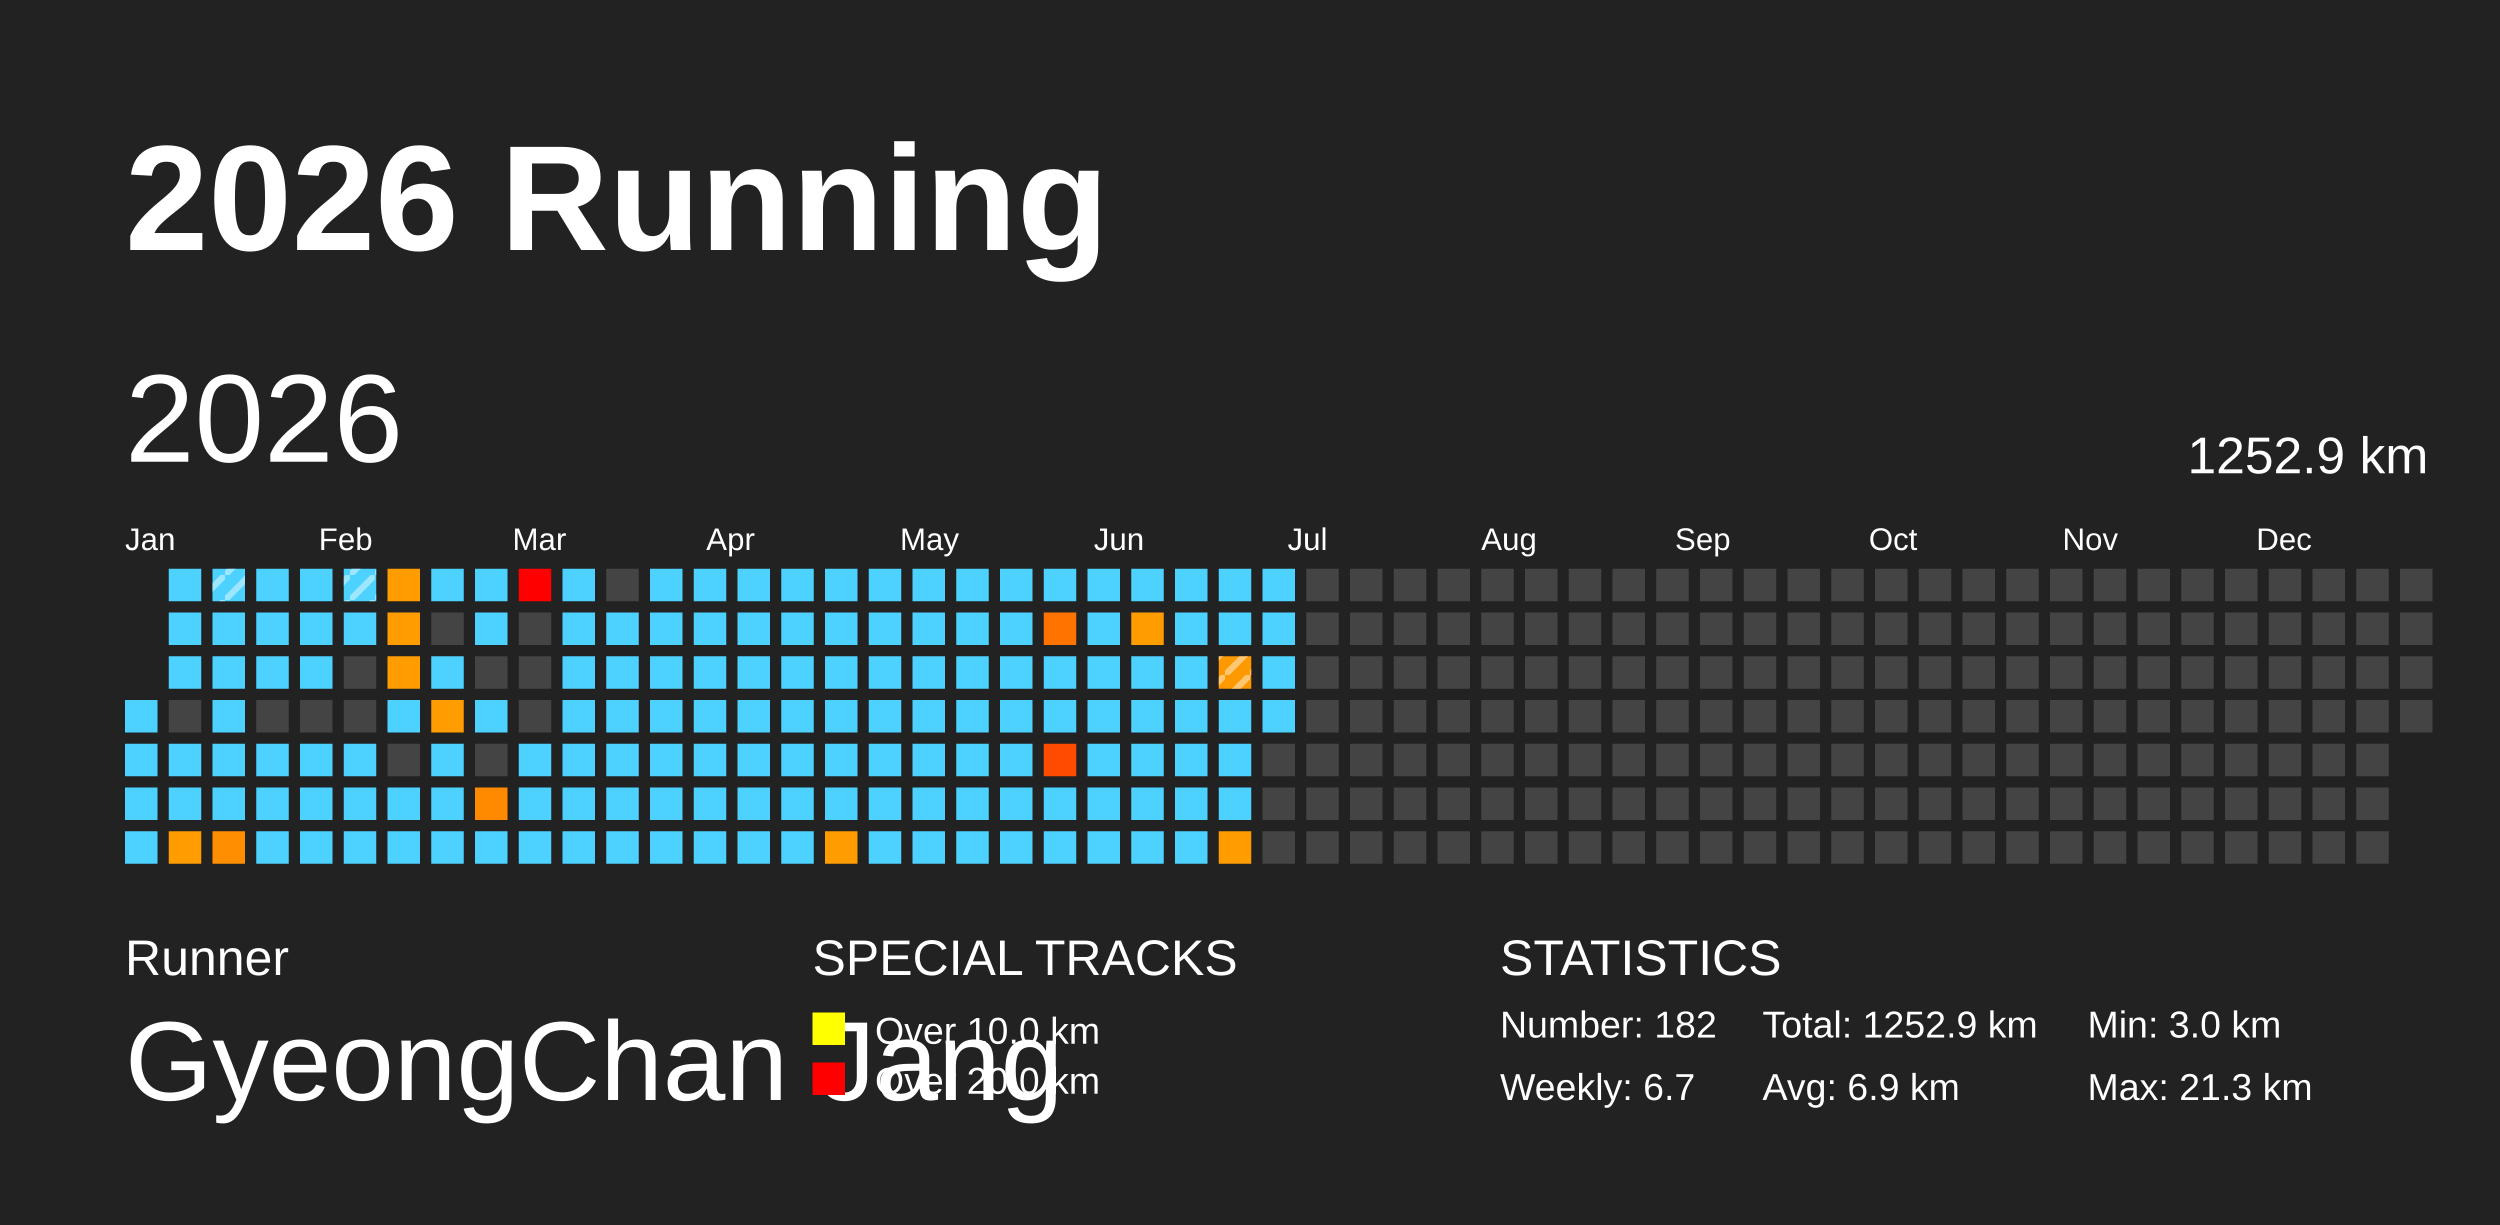
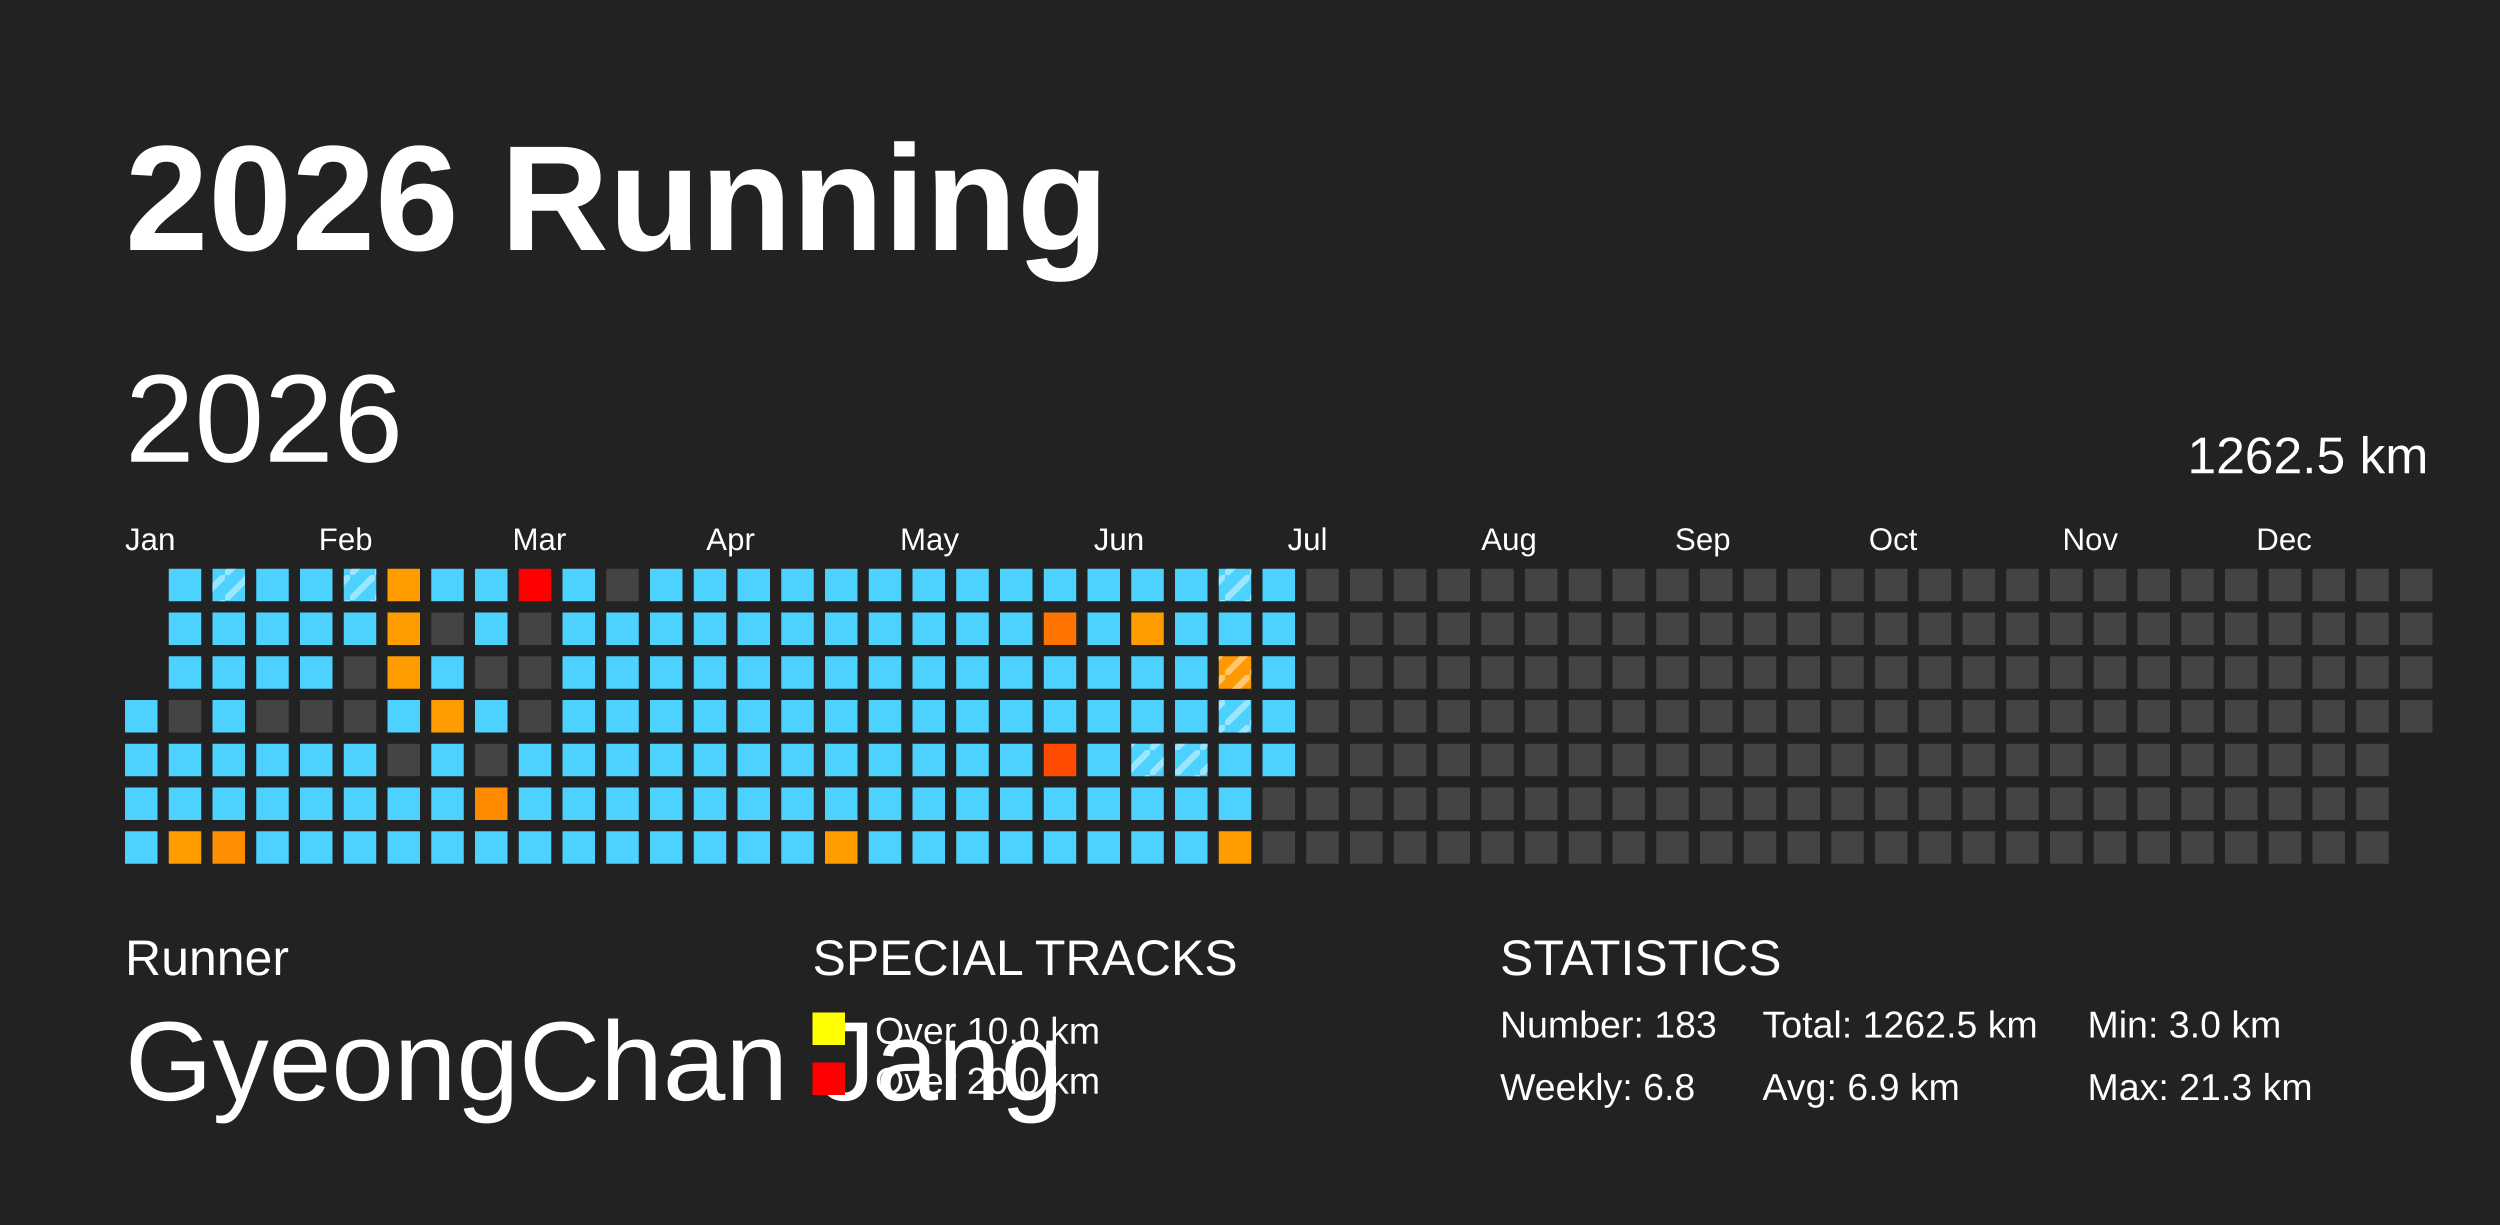
<svg xmlns="http://www.w3.org/2000/svg" baseProfile="full" height="98mm" version="1.1" viewBox="0,0,200,98" width="200mm">
  <defs>
    <pattern height="2" id="indoor-stripe" patternUnits="userSpaceOnUse" width="2">
      <line stroke="white" stroke-opacity="0.45" stroke-width="0.5" x1="0" x2="2" y1="2" y2="0" />
    </pattern>
  </defs>
  <rect fill="#222222" height="98" width="200" x="0" y="0" />
  <text fill="#FFFFFF" style="font-size:12px; font-family:Arial; font-weight:bold;" x="10" y="20">2026 Running</text>
  <text fill="#FFFFFF" style="font-size:4px; font-family:Arial" x="10" y="78">Runner</text>
  <text fill="#FFFFFF" style="font-size:9px; font-family:Arial" x="10" y="88">GyeongChan Jang</text>
  <text fill="#FFFFFF" style="font-size:4px; font-family:Arial" x="65" y="78">SPECIAL TRACKS</text>
  <rect fill="yellow" height="2.6" width="2.6" x="65" y="81" />
  <text fill="#FFFFFF" style="font-size:3px; font-family:Arial" x="70" y="83.5">Over 10.0 km</text>
  <rect fill="red" height="2.6" width="2.6" x="65" y="85" />
  <text fill="#FFFFFF" style="font-size:3px; font-family:Arial" x="70" y="87.5">Over 20.0 km</text>
  <text fill="#FFFFFF" style="font-size:4px; font-family:Arial" x="120" y="78">STATISTICS</text>
-   <text fill="#FFFFFF" style="font-size:3px; font-family:Arial" x="120" y="83">Number: 182</text>
-   <text fill="#FFFFFF" style="font-size:3px; font-family:Arial" x="120" y="88">Weekly: 6.7</text>
-   <text fill="#FFFFFF" style="font-size:3px; font-family:Arial" x="141" y="83">Total: 1252.9 km</text>
+   <text fill="#FFFFFF" style="font-size:3px; font-family:Arial" x="120" y="83">Number: 183</text>
+   <text fill="#FFFFFF" style="font-size:3px; font-family:Arial" x="120" y="88">Weekly: 6.8</text>
+   <text fill="#FFFFFF" style="font-size:3px; font-family:Arial" x="141" y="83">Total: 1262.5 km</text>
  <text fill="#FFFFFF" style="font-size:3px; font-family:Arial" x="141" y="88">Avg: 6.9 km</text>
  <text fill="#FFFFFF" style="font-size:3px; font-family:Arial" x="167" y="83">Min: 3.0 km</text>
  <text fill="#FFFFFF" style="font-size:3px; font-family:Arial" x="167" y="88">Max: 21.3 km</text>
  <text dominant-baseline="hanging" fill="#FFFFFF" style="font-size:10.0px; font-family:Arial;" x="10" y="30">2026</text>
-   <text dominant-baseline="hanging" fill="#FFFFFF" style="font-size:4.125px; font-family:Arial;" x="175" y="35">1252.9 km</text>
+   <text dominant-baseline="hanging" fill="#FFFFFF" style="font-size:4.125px; font-family:Arial;" x="175" y="35">1262.5 km</text>
  <text fill="#FFFFFF" style="font-size:2.5px; font-family:Arial" x="10.0" y="44">Jan</text>
  <text fill="#FFFFFF" style="font-size:2.5px; font-family:Arial" x="25.5" y="44">Feb</text>
  <text fill="#FFFFFF" style="font-size:2.5px; font-family:Arial" x="41.0" y="44">Mar</text>
  <text fill="#FFFFFF" style="font-size:2.5px; font-family:Arial" x="56.5" y="44">Apr</text>
  <text fill="#FFFFFF" style="font-size:2.5px; font-family:Arial" x="72.0" y="44">May</text>
  <text fill="#FFFFFF" style="font-size:2.5px; font-family:Arial" x="87.5" y="44">Jun</text>
  <text fill="#FFFFFF" style="font-size:2.5px; font-family:Arial" x="103.0" y="44">Jul</text>
  <text fill="#FFFFFF" style="font-size:2.5px; font-family:Arial" x="118.5" y="44">Aug</text>
  <text fill="#FFFFFF" style="font-size:2.5px; font-family:Arial" x="134.0" y="44">Sep</text>
  <text fill="#FFFFFF" style="font-size:2.5px; font-family:Arial" x="149.5" y="44">Oct</text>
  <text fill="#FFFFFF" style="font-size:2.5px; font-family:Arial" x="165.0" y="44">Nov</text>
  <text fill="#FFFFFF" style="font-size:2.5px; font-family:Arial" x="180.5" y="44">Dec</text>
  <rect fill="#4dd2ff" height="2.6" width="2.6" x="10.0" y="56.0" />
  <rect fill="#4dd2ff" height="2.6" width="2.6" x="10.0" y="59.5" />
  <rect fill="#4dd2ff" height="2.6" width="2.6" x="10.0" y="63.0" />
  <rect fill="#4dd2ff" height="2.6" width="2.6" x="10.0" y="66.5" />
  <rect fill="#4dd2ff" height="2.6" width="2.6" x="13.5" y="45.5" />
  <rect fill="#4dd2ff" height="2.6" width="2.6" x="13.5" y="49.0" />
  <rect fill="#4dd2ff" height="2.6" width="2.6" x="13.5" y="52.5" />
  <rect fill="#444444" height="2.6" width="2.6" x="13.5" y="56.0" />
  <rect fill="#4dd2ff" height="2.6" width="2.6" x="13.5" y="59.5" />
  <rect fill="#4dd2ff" height="2.6" width="2.6" x="13.5" y="63.0" />
  <rect fill="#ff9d00" height="2.6" width="2.6" x="13.5" y="66.5" />
  <rect fill="#4dd2ff" height="2.6" width="2.6" x="17.0" y="45.5" />
  <rect fill="url(#indoor-stripe)" height="2.6" style="pointer-events: none;" width="2.6" x="17.0" y="45.5" />
  <rect fill="#4dd2ff" height="2.6" width="2.6" x="17.0" y="49.0" />
  <rect fill="#4dd2ff" height="2.6" width="2.6" x="17.0" y="52.5" />
  <rect fill="#4dd2ff" height="2.6" width="2.6" x="17.0" y="56.0" />
  <rect fill="#4dd2ff" height="2.6" width="2.6" x="17.0" y="59.5" />
  <rect fill="#4dd2ff" height="2.6" width="2.6" x="17.0" y="63.0" />
  <rect fill="#ff8f00" height="2.6" width="2.6" x="17.0" y="66.5" />
  <rect fill="#4dd2ff" height="2.6" width="2.6" x="20.5" y="45.5" />
  <rect fill="#4dd2ff" height="2.6" width="2.6" x="20.5" y="49.0" />
  <rect fill="#4dd2ff" height="2.6" width="2.6" x="20.5" y="52.5" />
  <rect fill="#444444" height="2.6" width="2.6" x="20.5" y="56.0" />
  <rect fill="#4dd2ff" height="2.6" width="2.6" x="20.5" y="59.5" />
  <rect fill="#4dd2ff" height="2.6" width="2.6" x="20.5" y="63.0" />
  <rect fill="#4dd2ff" height="2.6" width="2.6" x="20.5" y="66.5" />
  <rect fill="#4dd2ff" height="2.6" width="2.6" x="24.0" y="45.5" />
  <rect fill="#4dd2ff" height="2.6" width="2.6" x="24.0" y="49.0" />
  <rect fill="#4dd2ff" height="2.6" width="2.6" x="24.0" y="52.5" />
  <rect fill="#444444" height="2.6" width="2.6" x="24.0" y="56.0" />
  <rect fill="#4dd2ff" height="2.6" width="2.6" x="24.0" y="59.5" />
  <rect fill="#4dd2ff" height="2.6" width="2.6" x="24.0" y="63.0" />
  <rect fill="#4dd2ff" height="2.6" width="2.6" x="24.0" y="66.5" />
  <rect fill="#4dd2ff" height="2.6" width="2.6" x="27.5" y="45.5" />
  <rect fill="url(#indoor-stripe)" height="2.6" style="pointer-events: none;" width="2.6" x="27.5" y="45.5" />
  <rect fill="#4dd2ff" height="2.6" width="2.6" x="27.5" y="49.0" />
  <rect fill="#444444" height="2.6" width="2.6" x="27.5" y="52.5" />
  <rect fill="#444444" height="2.6" width="2.6" x="27.5" y="56.0" />
  <rect fill="#4dd2ff" height="2.6" width="2.6" x="27.5" y="59.5" />
  <rect fill="#4dd2ff" height="2.6" width="2.6" x="27.5" y="63.0" />
  <rect fill="#4dd2ff" height="2.6" width="2.6" x="27.5" y="66.5" />
  <rect fill="#ff9d00" height="2.6" width="2.6" x="31.0" y="45.5" />
  <rect fill="#ff9d00" height="2.6" width="2.6" x="31.0" y="49.0" />
  <rect fill="#ff9d00" height="2.6" width="2.6" x="31.0" y="52.5" />
  <rect fill="#4dd2ff" height="2.6" width="2.6" x="31.0" y="56.0" />
  <rect fill="#444444" height="2.6" width="2.6" x="31.0" y="59.5" />
  <rect fill="#4dd2ff" height="2.6" width="2.6" x="31.0" y="63.0" />
  <rect fill="#4dd2ff" height="2.6" width="2.6" x="31.0" y="66.5" />
  <rect fill="#4dd2ff" height="2.6" width="2.6" x="34.5" y="45.5" />
  <rect fill="#444444" height="2.6" width="2.6" x="34.5" y="49.0" />
  <rect fill="#4dd2ff" height="2.6" width="2.6" x="34.5" y="52.5" />
  <rect fill="#ff9d00" height="2.6" width="2.6" x="34.5" y="56.0" />
  <rect fill="#4dd2ff" height="2.6" width="2.6" x="34.5" y="59.5" />
  <rect fill="#4dd2ff" height="2.6" width="2.6" x="34.5" y="63.0" />
  <rect fill="#4dd2ff" height="2.6" width="2.6" x="34.5" y="66.5" />
  <rect fill="#4dd2ff" height="2.6" width="2.6" x="38.0" y="45.5" />
  <rect fill="#4dd2ff" height="2.6" width="2.6" x="38.0" y="49.0" />
  <rect fill="#444444" height="2.6" width="2.6" x="38.0" y="52.5" />
  <rect fill="#4dd2ff" height="2.6" width="2.6" x="38.0" y="56.0" />
  <rect fill="#444444" height="2.6" width="2.6" x="38.0" y="59.5" />
  <rect fill="#ff8a00" height="2.6" width="2.6" x="38.0" y="63.0" />
  <rect fill="#4dd2ff" height="2.6" width="2.6" x="38.0" y="66.5" />
  <rect fill="red" height="2.6" width="2.6" x="41.5" y="45.5" />
  <rect fill="#444444" height="2.6" width="2.6" x="41.5" y="49.0" />
  <rect fill="#444444" height="2.6" width="2.6" x="41.5" y="52.5" />
  <rect fill="#444444" height="2.6" width="2.6" x="41.5" y="56.0" />
  <rect fill="#4dd2ff" height="2.6" width="2.6" x="41.5" y="59.5" />
  <rect fill="#4dd2ff" height="2.6" width="2.6" x="41.5" y="63.0" />
  <rect fill="#4dd2ff" height="2.6" width="2.6" x="41.5" y="66.5" />
  <rect fill="#4dd2ff" height="2.6" width="2.6" x="45.0" y="45.5" />
  <rect fill="#4dd2ff" height="2.6" width="2.6" x="45.0" y="49.0" />
  <rect fill="#4dd2ff" height="2.6" width="2.6" x="45.0" y="52.5" />
  <rect fill="#4dd2ff" height="2.6" width="2.6" x="45.0" y="56.0" />
  <rect fill="#4dd2ff" height="2.6" width="2.6" x="45.0" y="59.5" />
  <rect fill="#4dd2ff" height="2.6" width="2.6" x="45.0" y="63.0" />
  <rect fill="#4dd2ff" height="2.6" width="2.6" x="45.0" y="66.5" />
  <rect fill="#444444" height="2.6" width="2.6" x="48.5" y="45.5" />
  <rect fill="#4dd2ff" height="2.6" width="2.6" x="48.5" y="49.0" />
  <rect fill="#4dd2ff" height="2.6" width="2.6" x="48.5" y="52.5" />
  <rect fill="#4dd2ff" height="2.6" width="2.6" x="48.5" y="56.0" />
  <rect fill="#4dd2ff" height="2.6" width="2.6" x="48.5" y="59.5" />
  <rect fill="#4dd2ff" height="2.6" width="2.6" x="48.5" y="63.0" />
  <rect fill="#4dd2ff" height="2.6" width="2.6" x="48.5" y="66.5" />
  <rect fill="#4dd2ff" height="2.6" width="2.6" x="52.0" y="45.5" />
  <rect fill="#4dd2ff" height="2.6" width="2.6" x="52.0" y="49.0" />
  <rect fill="#4dd2ff" height="2.6" width="2.6" x="52.0" y="52.5" />
  <rect fill="#4dd2ff" height="2.6" width="2.6" x="52.0" y="56.0" />
  <rect fill="#4dd2ff" height="2.6" width="2.6" x="52.0" y="59.5" />
  <rect fill="#4dd2ff" height="2.6" width="2.6" x="52.0" y="63.0" />
  <rect fill="#4dd2ff" height="2.6" width="2.6" x="52.0" y="66.5" />
  <rect fill="#4dd2ff" height="2.6" width="2.6" x="55.5" y="45.5" />
  <rect fill="#4dd2ff" height="2.6" width="2.6" x="55.5" y="49.0" />
  <rect fill="#4dd2ff" height="2.6" width="2.6" x="55.5" y="52.5" />
  <rect fill="#4dd2ff" height="2.6" width="2.6" x="55.5" y="56.0" />
  <rect fill="#4dd2ff" height="2.6" width="2.6" x="55.5" y="59.5" />
  <rect fill="#4dd2ff" height="2.6" width="2.6" x="55.5" y="63.0" />
  <rect fill="#4dd2ff" height="2.6" width="2.6" x="55.5" y="66.5" />
  <rect fill="#4dd2ff" height="2.6" width="2.6" x="59.0" y="45.5" />
  <rect fill="#4dd2ff" height="2.6" width="2.6" x="59.0" y="49.0" />
  <rect fill="#4dd2ff" height="2.6" width="2.6" x="59.0" y="52.5" />
  <rect fill="#4dd2ff" height="2.6" width="2.6" x="59.0" y="56.0" />
  <rect fill="#4dd2ff" height="2.6" width="2.6" x="59.0" y="59.5" />
  <rect fill="#4dd2ff" height="2.6" width="2.6" x="59.0" y="63.0" />
  <rect fill="#4dd2ff" height="2.6" width="2.6" x="59.0" y="66.5" />
  <rect fill="#4dd2ff" height="2.6" width="2.6" x="62.5" y="45.5" />
  <rect fill="#4dd2ff" height="2.6" width="2.6" x="62.5" y="49.0" />
  <rect fill="#4dd2ff" height="2.6" width="2.6" x="62.5" y="52.5" />
  <rect fill="#4dd2ff" height="2.6" width="2.6" x="62.5" y="56.0" />
  <rect fill="#4dd2ff" height="2.6" width="2.6" x="62.5" y="59.5" />
  <rect fill="#4dd2ff" height="2.6" width="2.6" x="62.5" y="63.0" />
  <rect fill="#4dd2ff" height="2.6" width="2.6" x="62.5" y="66.5" />
  <rect fill="#4dd2ff" height="2.6" width="2.6" x="66.0" y="45.5" />
  <rect fill="#4dd2ff" height="2.6" width="2.6" x="66.0" y="49.0" />
  <rect fill="#4dd2ff" height="2.6" width="2.6" x="66.0" y="52.5" />
  <rect fill="#4dd2ff" height="2.6" width="2.6" x="66.0" y="56.0" />
  <rect fill="#4dd2ff" height="2.6" width="2.6" x="66.0" y="59.5" />
  <rect fill="#4dd2ff" height="2.6" width="2.6" x="66.0" y="63.0" />
  <rect fill="#ff9d00" height="2.6" width="2.6" x="66.0" y="66.5" />
  <rect fill="#4dd2ff" height="2.6" width="2.6" x="69.5" y="45.5" />
  <rect fill="#4dd2ff" height="2.6" width="2.6" x="69.5" y="49.0" />
  <rect fill="#4dd2ff" height="2.6" width="2.6" x="69.5" y="52.5" />
  <rect fill="#4dd2ff" height="2.6" width="2.6" x="69.5" y="56.0" />
  <rect fill="#4dd2ff" height="2.6" width="2.6" x="69.5" y="59.5" />
  <rect fill="#4dd2ff" height="2.6" width="2.6" x="69.5" y="63.0" />
  <rect fill="#4dd2ff" height="2.6" width="2.6" x="69.5" y="66.5" />
  <rect fill="#4dd2ff" height="2.6" width="2.6" x="73.0" y="45.5" />
  <rect fill="#4dd2ff" height="2.6" width="2.6" x="73.0" y="49.0" />
  <rect fill="#4dd2ff" height="2.6" width="2.6" x="73.0" y="52.5" />
  <rect fill="#4dd2ff" height="2.6" width="2.6" x="73.0" y="56.0" />
  <rect fill="#4dd2ff" height="2.6" width="2.6" x="73.0" y="59.5" />
  <rect fill="#4dd2ff" height="2.6" width="2.6" x="73.0" y="63.0" />
  <rect fill="#4dd2ff" height="2.6" width="2.6" x="73.0" y="66.5" />
  <rect fill="#4dd2ff" height="2.6" width="2.6" x="76.5" y="45.5" />
  <rect fill="#4dd2ff" height="2.6" width="2.6" x="76.5" y="49.0" />
  <rect fill="#4dd2ff" height="2.6" width="2.6" x="76.5" y="52.5" />
  <rect fill="#4dd2ff" height="2.6" width="2.6" x="76.5" y="56.0" />
  <rect fill="#4dd2ff" height="2.6" width="2.6" x="76.5" y="59.5" />
  <rect fill="#4dd2ff" height="2.6" width="2.6" x="76.5" y="63.0" />
  <rect fill="#4dd2ff" height="2.6" width="2.6" x="76.5" y="66.5" />
  <rect fill="#4dd2ff" height="2.6" width="2.6" x="80.0" y="45.5" />
  <rect fill="#4dd2ff" height="2.6" width="2.6" x="80.0" y="49.0" />
  <rect fill="#4dd2ff" height="2.6" width="2.6" x="80.0" y="52.5" />
  <rect fill="#4dd2ff" height="2.6" width="2.6" x="80.0" y="56.0" />
  <rect fill="#4dd2ff" height="2.6" width="2.6" x="80.0" y="59.5" />
  <rect fill="#4dd2ff" height="2.6" width="2.6" x="80.0" y="63.0" />
  <rect fill="#4dd2ff" height="2.6" width="2.6" x="80.0" y="66.5" />
  <rect fill="#4dd2ff" height="2.6" width="2.6" x="83.5" y="45.5" />
  <rect fill="#ff7300" height="2.6" width="2.6" x="83.5" y="49.0" />
  <rect fill="#4dd2ff" height="2.6" width="2.6" x="83.5" y="52.5" />
  <rect fill="#4dd2ff" height="2.6" width="2.6" x="83.5" y="56.0" />
  <rect fill="#ff4b00" height="2.6" width="2.6" x="83.5" y="59.5" />
  <rect fill="#4dd2ff" height="2.6" width="2.6" x="83.5" y="63.0" />
  <rect fill="#4dd2ff" height="2.6" width="2.6" x="83.5" y="66.5" />
  <rect fill="#4dd2ff" height="2.6" width="2.6" x="87.0" y="45.5" />
  <rect fill="#4dd2ff" height="2.6" width="2.6" x="87.0" y="49.0" />
  <rect fill="#4dd2ff" height="2.6" width="2.6" x="87.0" y="52.5" />
  <rect fill="#4dd2ff" height="2.6" width="2.6" x="87.0" y="56.0" />
  <rect fill="#4dd2ff" height="2.6" width="2.6" x="87.0" y="59.5" />
  <rect fill="#4dd2ff" height="2.6" width="2.6" x="87.0" y="63.0" />
  <rect fill="#4dd2ff" height="2.6" width="2.6" x="87.0" y="66.5" />
  <rect fill="#4dd2ff" height="2.6" width="2.6" x="90.5" y="45.5" />
  <rect fill="#ff9c00" height="2.6" width="2.6" x="90.5" y="49.0" />
  <rect fill="#4dd2ff" height="2.6" width="2.6" x="90.5" y="52.5" />
  <rect fill="#4dd2ff" height="2.6" width="2.6" x="90.5" y="56.0" />
  <rect fill="#4dd2ff" height="2.6" width="2.6" x="90.5" y="59.5" />
+   <rect fill="url(#indoor-stripe)" height="2.6" style="pointer-events: none;" width="2.6" x="90.5" y="59.5" />
  <rect fill="#4dd2ff" height="2.6" width="2.6" x="90.5" y="63.0" />
  <rect fill="#4dd2ff" height="2.6" width="2.6" x="90.5" y="66.5" />
  <rect fill="#4dd2ff" height="2.6" width="2.6" x="94.0" y="45.5" />
  <rect fill="#4dd2ff" height="2.6" width="2.6" x="94.0" y="49.0" />
  <rect fill="#4dd2ff" height="2.6" width="2.6" x="94.0" y="52.5" />
  <rect fill="#4dd2ff" height="2.6" width="2.6" x="94.0" y="56.0" />
  <rect fill="#4dd2ff" height="2.6" width="2.6" x="94.0" y="59.5" />
+   <rect fill="url(#indoor-stripe)" height="2.6" style="pointer-events: none;" width="2.6" x="94.0" y="59.5" />
  <rect fill="#4dd2ff" height="2.6" width="2.6" x="94.0" y="63.0" />
  <rect fill="#4dd2ff" height="2.6" width="2.6" x="94.0" y="66.5" />
  <rect fill="#4dd2ff" height="2.6" width="2.6" x="97.5" y="45.5" />
+   <rect fill="url(#indoor-stripe)" height="2.6" style="pointer-events: none;" width="2.6" x="97.5" y="45.5" />
  <rect fill="#4dd2ff" height="2.6" width="2.6" x="97.5" y="49.0" />
  <rect fill="#ff9900" height="2.6" width="2.6" x="97.5" y="52.5" />
  <rect fill="url(#indoor-stripe)" height="2.6" style="pointer-events: none;" width="2.6" x="97.5" y="52.5" />
  <rect fill="#4dd2ff" height="2.6" width="2.6" x="97.5" y="56.0" />
+   <rect fill="url(#indoor-stripe)" height="2.6" style="pointer-events: none;" width="2.6" x="97.5" y="56.0" />
  <rect fill="#4dd2ff" height="2.6" width="2.6" x="97.5" y="59.5" />
  <rect fill="#4dd2ff" height="2.6" width="2.6" x="97.5" y="63.0" />
  <rect fill="#ff9d00" height="2.6" width="2.6" x="97.5" y="66.5" />
  <rect fill="#4dd2ff" height="2.6" width="2.6" x="101.0" y="45.5" />
  <rect fill="#4dd2ff" height="2.6" width="2.6" x="101.0" y="49.0" />
  <rect fill="#4dd2ff" height="2.6" width="2.6" x="101.0" y="52.5" />
  <rect fill="#4dd2ff" height="2.6" width="2.6" x="101.0" y="56.0" />
-   <rect fill="#444444" height="2.6" width="2.6" x="101.0" y="59.5" />
+   <rect fill="#4dd2ff" height="2.6" width="2.6" x="101.0" y="59.5" />
  <rect fill="#444444" height="2.6" width="2.6" x="101.0" y="63.0" />
  <rect fill="#444444" height="2.6" width="2.6" x="101.0" y="66.5" />
  <rect fill="#444444" height="2.6" width="2.6" x="104.5" y="45.5" />
  <rect fill="#444444" height="2.6" width="2.6" x="104.5" y="49.0" />
  <rect fill="#444444" height="2.6" width="2.6" x="104.5" y="52.5" />
  <rect fill="#444444" height="2.6" width="2.6" x="104.5" y="56.0" />
  <rect fill="#444444" height="2.6" width="2.6" x="104.5" y="59.5" />
  <rect fill="#444444" height="2.6" width="2.6" x="104.5" y="63.0" />
  <rect fill="#444444" height="2.6" width="2.6" x="104.5" y="66.5" />
  <rect fill="#444444" height="2.6" width="2.6" x="108.0" y="45.5" />
  <rect fill="#444444" height="2.6" width="2.6" x="108.0" y="49.0" />
  <rect fill="#444444" height="2.6" width="2.6" x="108.0" y="52.5" />
  <rect fill="#444444" height="2.6" width="2.6" x="108.0" y="56.0" />
  <rect fill="#444444" height="2.6" width="2.6" x="108.0" y="59.5" />
  <rect fill="#444444" height="2.6" width="2.6" x="108.0" y="63.0" />
  <rect fill="#444444" height="2.6" width="2.6" x="108.0" y="66.5" />
  <rect fill="#444444" height="2.6" width="2.6" x="111.5" y="45.5" />
  <rect fill="#444444" height="2.6" width="2.6" x="111.5" y="49.0" />
  <rect fill="#444444" height="2.6" width="2.6" x="111.5" y="52.5" />
  <rect fill="#444444" height="2.6" width="2.6" x="111.5" y="56.0" />
  <rect fill="#444444" height="2.6" width="2.6" x="111.5" y="59.5" />
  <rect fill="#444444" height="2.6" width="2.6" x="111.5" y="63.0" />
  <rect fill="#444444" height="2.6" width="2.6" x="111.5" y="66.5" />
  <rect fill="#444444" height="2.6" width="2.6" x="115.0" y="45.5" />
  <rect fill="#444444" height="2.6" width="2.6" x="115.0" y="49.0" />
  <rect fill="#444444" height="2.6" width="2.6" x="115.0" y="52.5" />
  <rect fill="#444444" height="2.6" width="2.6" x="115.0" y="56.0" />
  <rect fill="#444444" height="2.6" width="2.6" x="115.0" y="59.5" />
  <rect fill="#444444" height="2.6" width="2.6" x="115.0" y="63.0" />
  <rect fill="#444444" height="2.6" width="2.6" x="115.0" y="66.5" />
  <rect fill="#444444" height="2.6" width="2.6" x="118.5" y="45.5" />
  <rect fill="#444444" height="2.6" width="2.6" x="118.5" y="49.0" />
  <rect fill="#444444" height="2.6" width="2.6" x="118.5" y="52.5" />
  <rect fill="#444444" height="2.6" width="2.6" x="118.5" y="56.0" />
  <rect fill="#444444" height="2.6" width="2.6" x="118.5" y="59.5" />
  <rect fill="#444444" height="2.6" width="2.6" x="118.5" y="63.0" />
  <rect fill="#444444" height="2.6" width="2.6" x="118.5" y="66.5" />
  <rect fill="#444444" height="2.6" width="2.6" x="122.0" y="45.5" />
  <rect fill="#444444" height="2.6" width="2.6" x="122.0" y="49.0" />
  <rect fill="#444444" height="2.6" width="2.6" x="122.0" y="52.5" />
  <rect fill="#444444" height="2.6" width="2.6" x="122.0" y="56.0" />
  <rect fill="#444444" height="2.6" width="2.6" x="122.0" y="59.5" />
  <rect fill="#444444" height="2.6" width="2.6" x="122.0" y="63.0" />
  <rect fill="#444444" height="2.6" width="2.6" x="122.0" y="66.5" />
  <rect fill="#444444" height="2.6" width="2.6" x="125.5" y="45.5" />
  <rect fill="#444444" height="2.6" width="2.6" x="125.5" y="49.0" />
  <rect fill="#444444" height="2.6" width="2.6" x="125.5" y="52.5" />
  <rect fill="#444444" height="2.6" width="2.6" x="125.5" y="56.0" />
  <rect fill="#444444" height="2.6" width="2.6" x="125.5" y="59.5" />
  <rect fill="#444444" height="2.6" width="2.6" x="125.5" y="63.0" />
  <rect fill="#444444" height="2.6" width="2.6" x="125.5" y="66.5" />
  <rect fill="#444444" height="2.6" width="2.6" x="129.0" y="45.5" />
  <rect fill="#444444" height="2.6" width="2.6" x="129.0" y="49.0" />
  <rect fill="#444444" height="2.6" width="2.6" x="129.0" y="52.5" />
  <rect fill="#444444" height="2.6" width="2.6" x="129.0" y="56.0" />
  <rect fill="#444444" height="2.6" width="2.6" x="129.0" y="59.5" />
  <rect fill="#444444" height="2.6" width="2.6" x="129.0" y="63.0" />
  <rect fill="#444444" height="2.6" width="2.6" x="129.0" y="66.5" />
  <rect fill="#444444" height="2.6" width="2.6" x="132.5" y="45.5" />
  <rect fill="#444444" height="2.6" width="2.6" x="132.5" y="49.0" />
  <rect fill="#444444" height="2.6" width="2.6" x="132.5" y="52.5" />
  <rect fill="#444444" height="2.6" width="2.6" x="132.5" y="56.0" />
  <rect fill="#444444" height="2.6" width="2.6" x="132.5" y="59.5" />
  <rect fill="#444444" height="2.6" width="2.6" x="132.5" y="63.0" />
  <rect fill="#444444" height="2.6" width="2.6" x="132.5" y="66.5" />
  <rect fill="#444444" height="2.6" width="2.6" x="136.0" y="45.5" />
  <rect fill="#444444" height="2.6" width="2.6" x="136.0" y="49.0" />
  <rect fill="#444444" height="2.6" width="2.6" x="136.0" y="52.5" />
  <rect fill="#444444" height="2.6" width="2.6" x="136.0" y="56.0" />
  <rect fill="#444444" height="2.6" width="2.6" x="136.0" y="59.5" />
  <rect fill="#444444" height="2.6" width="2.6" x="136.0" y="63.0" />
  <rect fill="#444444" height="2.6" width="2.6" x="136.0" y="66.5" />
  <rect fill="#444444" height="2.6" width="2.6" x="139.5" y="45.5" />
  <rect fill="#444444" height="2.6" width="2.6" x="139.5" y="49.0" />
  <rect fill="#444444" height="2.6" width="2.6" x="139.5" y="52.5" />
  <rect fill="#444444" height="2.6" width="2.6" x="139.5" y="56.0" />
  <rect fill="#444444" height="2.6" width="2.6" x="139.5" y="59.5" />
  <rect fill="#444444" height="2.6" width="2.6" x="139.5" y="63.0" />
  <rect fill="#444444" height="2.6" width="2.6" x="139.5" y="66.5" />
  <rect fill="#444444" height="2.6" width="2.6" x="143.0" y="45.5" />
  <rect fill="#444444" height="2.6" width="2.6" x="143.0" y="49.0" />
  <rect fill="#444444" height="2.6" width="2.6" x="143.0" y="52.5" />
  <rect fill="#444444" height="2.6" width="2.6" x="143.0" y="56.0" />
  <rect fill="#444444" height="2.6" width="2.6" x="143.0" y="59.5" />
  <rect fill="#444444" height="2.6" width="2.6" x="143.0" y="63.0" />
  <rect fill="#444444" height="2.6" width="2.6" x="143.0" y="66.5" />
  <rect fill="#444444" height="2.6" width="2.6" x="146.5" y="45.5" />
  <rect fill="#444444" height="2.6" width="2.6" x="146.5" y="49.0" />
  <rect fill="#444444" height="2.6" width="2.6" x="146.5" y="52.5" />
  <rect fill="#444444" height="2.6" width="2.6" x="146.5" y="56.0" />
  <rect fill="#444444" height="2.6" width="2.6" x="146.5" y="59.5" />
  <rect fill="#444444" height="2.6" width="2.6" x="146.5" y="63.0" />
  <rect fill="#444444" height="2.6" width="2.6" x="146.5" y="66.5" />
  <rect fill="#444444" height="2.6" width="2.6" x="150.0" y="45.5" />
  <rect fill="#444444" height="2.6" width="2.6" x="150.0" y="49.0" />
  <rect fill="#444444" height="2.6" width="2.6" x="150.0" y="52.5" />
  <rect fill="#444444" height="2.6" width="2.6" x="150.0" y="56.0" />
  <rect fill="#444444" height="2.6" width="2.6" x="150.0" y="59.5" />
  <rect fill="#444444" height="2.6" width="2.6" x="150.0" y="63.0" />
  <rect fill="#444444" height="2.6" width="2.6" x="150.0" y="66.5" />
  <rect fill="#444444" height="2.6" width="2.6" x="153.5" y="45.5" />
  <rect fill="#444444" height="2.6" width="2.6" x="153.5" y="49.0" />
  <rect fill="#444444" height="2.6" width="2.6" x="153.5" y="52.5" />
  <rect fill="#444444" height="2.6" width="2.6" x="153.5" y="56.0" />
  <rect fill="#444444" height="2.6" width="2.6" x="153.5" y="59.5" />
  <rect fill="#444444" height="2.6" width="2.6" x="153.5" y="63.0" />
  <rect fill="#444444" height="2.6" width="2.6" x="153.5" y="66.5" />
  <rect fill="#444444" height="2.6" width="2.6" x="157.0" y="45.5" />
  <rect fill="#444444" height="2.6" width="2.6" x="157.0" y="49.0" />
  <rect fill="#444444" height="2.6" width="2.6" x="157.0" y="52.5" />
  <rect fill="#444444" height="2.6" width="2.6" x="157.0" y="56.0" />
  <rect fill="#444444" height="2.6" width="2.6" x="157.0" y="59.5" />
  <rect fill="#444444" height="2.6" width="2.6" x="157.0" y="63.0" />
  <rect fill="#444444" height="2.6" width="2.6" x="157.0" y="66.5" />
  <rect fill="#444444" height="2.6" width="2.6" x="160.5" y="45.5" />
  <rect fill="#444444" height="2.6" width="2.6" x="160.5" y="49.0" />
  <rect fill="#444444" height="2.6" width="2.6" x="160.5" y="52.5" />
  <rect fill="#444444" height="2.6" width="2.6" x="160.5" y="56.0" />
  <rect fill="#444444" height="2.6" width="2.6" x="160.5" y="59.5" />
  <rect fill="#444444" height="2.6" width="2.6" x="160.5" y="63.0" />
  <rect fill="#444444" height="2.6" width="2.6" x="160.5" y="66.5" />
  <rect fill="#444444" height="2.6" width="2.6" x="164.0" y="45.5" />
  <rect fill="#444444" height="2.6" width="2.6" x="164.0" y="49.0" />
  <rect fill="#444444" height="2.6" width="2.6" x="164.0" y="52.5" />
  <rect fill="#444444" height="2.6" width="2.6" x="164.0" y="56.0" />
  <rect fill="#444444" height="2.6" width="2.6" x="164.0" y="59.5" />
  <rect fill="#444444" height="2.6" width="2.6" x="164.0" y="63.0" />
  <rect fill="#444444" height="2.6" width="2.6" x="164.0" y="66.5" />
  <rect fill="#444444" height="2.6" width="2.6" x="167.5" y="45.5" />
  <rect fill="#444444" height="2.6" width="2.6" x="167.5" y="49.0" />
  <rect fill="#444444" height="2.6" width="2.6" x="167.5" y="52.5" />
  <rect fill="#444444" height="2.6" width="2.6" x="167.5" y="56.0" />
  <rect fill="#444444" height="2.6" width="2.6" x="167.5" y="59.5" />
  <rect fill="#444444" height="2.6" width="2.6" x="167.5" y="63.0" />
  <rect fill="#444444" height="2.6" width="2.6" x="167.5" y="66.5" />
  <rect fill="#444444" height="2.6" width="2.6" x="171.0" y="45.5" />
  <rect fill="#444444" height="2.6" width="2.6" x="171.0" y="49.0" />
  <rect fill="#444444" height="2.6" width="2.6" x="171.0" y="52.5" />
  <rect fill="#444444" height="2.6" width="2.6" x="171.0" y="56.0" />
  <rect fill="#444444" height="2.6" width="2.6" x="171.0" y="59.5" />
  <rect fill="#444444" height="2.6" width="2.6" x="171.0" y="63.0" />
  <rect fill="#444444" height="2.6" width="2.6" x="171.0" y="66.5" />
  <rect fill="#444444" height="2.6" width="2.6" x="174.5" y="45.5" />
  <rect fill="#444444" height="2.6" width="2.6" x="174.5" y="49.0" />
  <rect fill="#444444" height="2.6" width="2.6" x="174.5" y="52.5" />
  <rect fill="#444444" height="2.6" width="2.6" x="174.5" y="56.0" />
  <rect fill="#444444" height="2.6" width="2.6" x="174.5" y="59.5" />
  <rect fill="#444444" height="2.6" width="2.6" x="174.5" y="63.0" />
  <rect fill="#444444" height="2.6" width="2.6" x="174.5" y="66.5" />
  <rect fill="#444444" height="2.6" width="2.6" x="178.0" y="45.5" />
  <rect fill="#444444" height="2.6" width="2.6" x="178.0" y="49.0" />
  <rect fill="#444444" height="2.6" width="2.6" x="178.0" y="52.5" />
  <rect fill="#444444" height="2.6" width="2.6" x="178.0" y="56.0" />
  <rect fill="#444444" height="2.6" width="2.6" x="178.0" y="59.5" />
  <rect fill="#444444" height="2.6" width="2.6" x="178.0" y="63.0" />
  <rect fill="#444444" height="2.6" width="2.6" x="178.0" y="66.5" />
  <rect fill="#444444" height="2.6" width="2.6" x="181.5" y="45.5" />
  <rect fill="#444444" height="2.6" width="2.6" x="181.5" y="49.0" />
  <rect fill="#444444" height="2.6" width="2.6" x="181.5" y="52.5" />
  <rect fill="#444444" height="2.6" width="2.6" x="181.5" y="56.0" />
  <rect fill="#444444" height="2.6" width="2.6" x="181.5" y="59.5" />
  <rect fill="#444444" height="2.6" width="2.6" x="181.5" y="63.0" />
  <rect fill="#444444" height="2.6" width="2.6" x="181.5" y="66.5" />
  <rect fill="#444444" height="2.6" width="2.6" x="185.0" y="45.5" />
  <rect fill="#444444" height="2.6" width="2.6" x="185.0" y="49.0" />
  <rect fill="#444444" height="2.6" width="2.6" x="185.0" y="52.5" />
  <rect fill="#444444" height="2.6" width="2.6" x="185.0" y="56.0" />
  <rect fill="#444444" height="2.6" width="2.6" x="185.0" y="59.5" />
  <rect fill="#444444" height="2.6" width="2.6" x="185.0" y="63.0" />
  <rect fill="#444444" height="2.6" width="2.6" x="185.0" y="66.5" />
  <rect fill="#444444" height="2.6" width="2.6" x="188.5" y="45.5" />
  <rect fill="#444444" height="2.6" width="2.6" x="188.5" y="49.0" />
  <rect fill="#444444" height="2.6" width="2.6" x="188.5" y="52.5" />
  <rect fill="#444444" height="2.6" width="2.6" x="188.5" y="56.0" />
  <rect fill="#444444" height="2.6" width="2.6" x="188.5" y="59.5" />
  <rect fill="#444444" height="2.6" width="2.6" x="188.5" y="63.0" />
  <rect fill="#444444" height="2.6" width="2.6" x="188.5" y="66.5" />
  <rect fill="#444444" height="2.6" width="2.6" x="192.0" y="45.5" />
  <rect fill="#444444" height="2.6" width="2.6" x="192.0" y="49.0" />
  <rect fill="#444444" height="2.6" width="2.6" x="192.0" y="52.5" />
  <rect fill="#444444" height="2.6" width="2.6" x="192.0" y="56.0" />
</svg>
